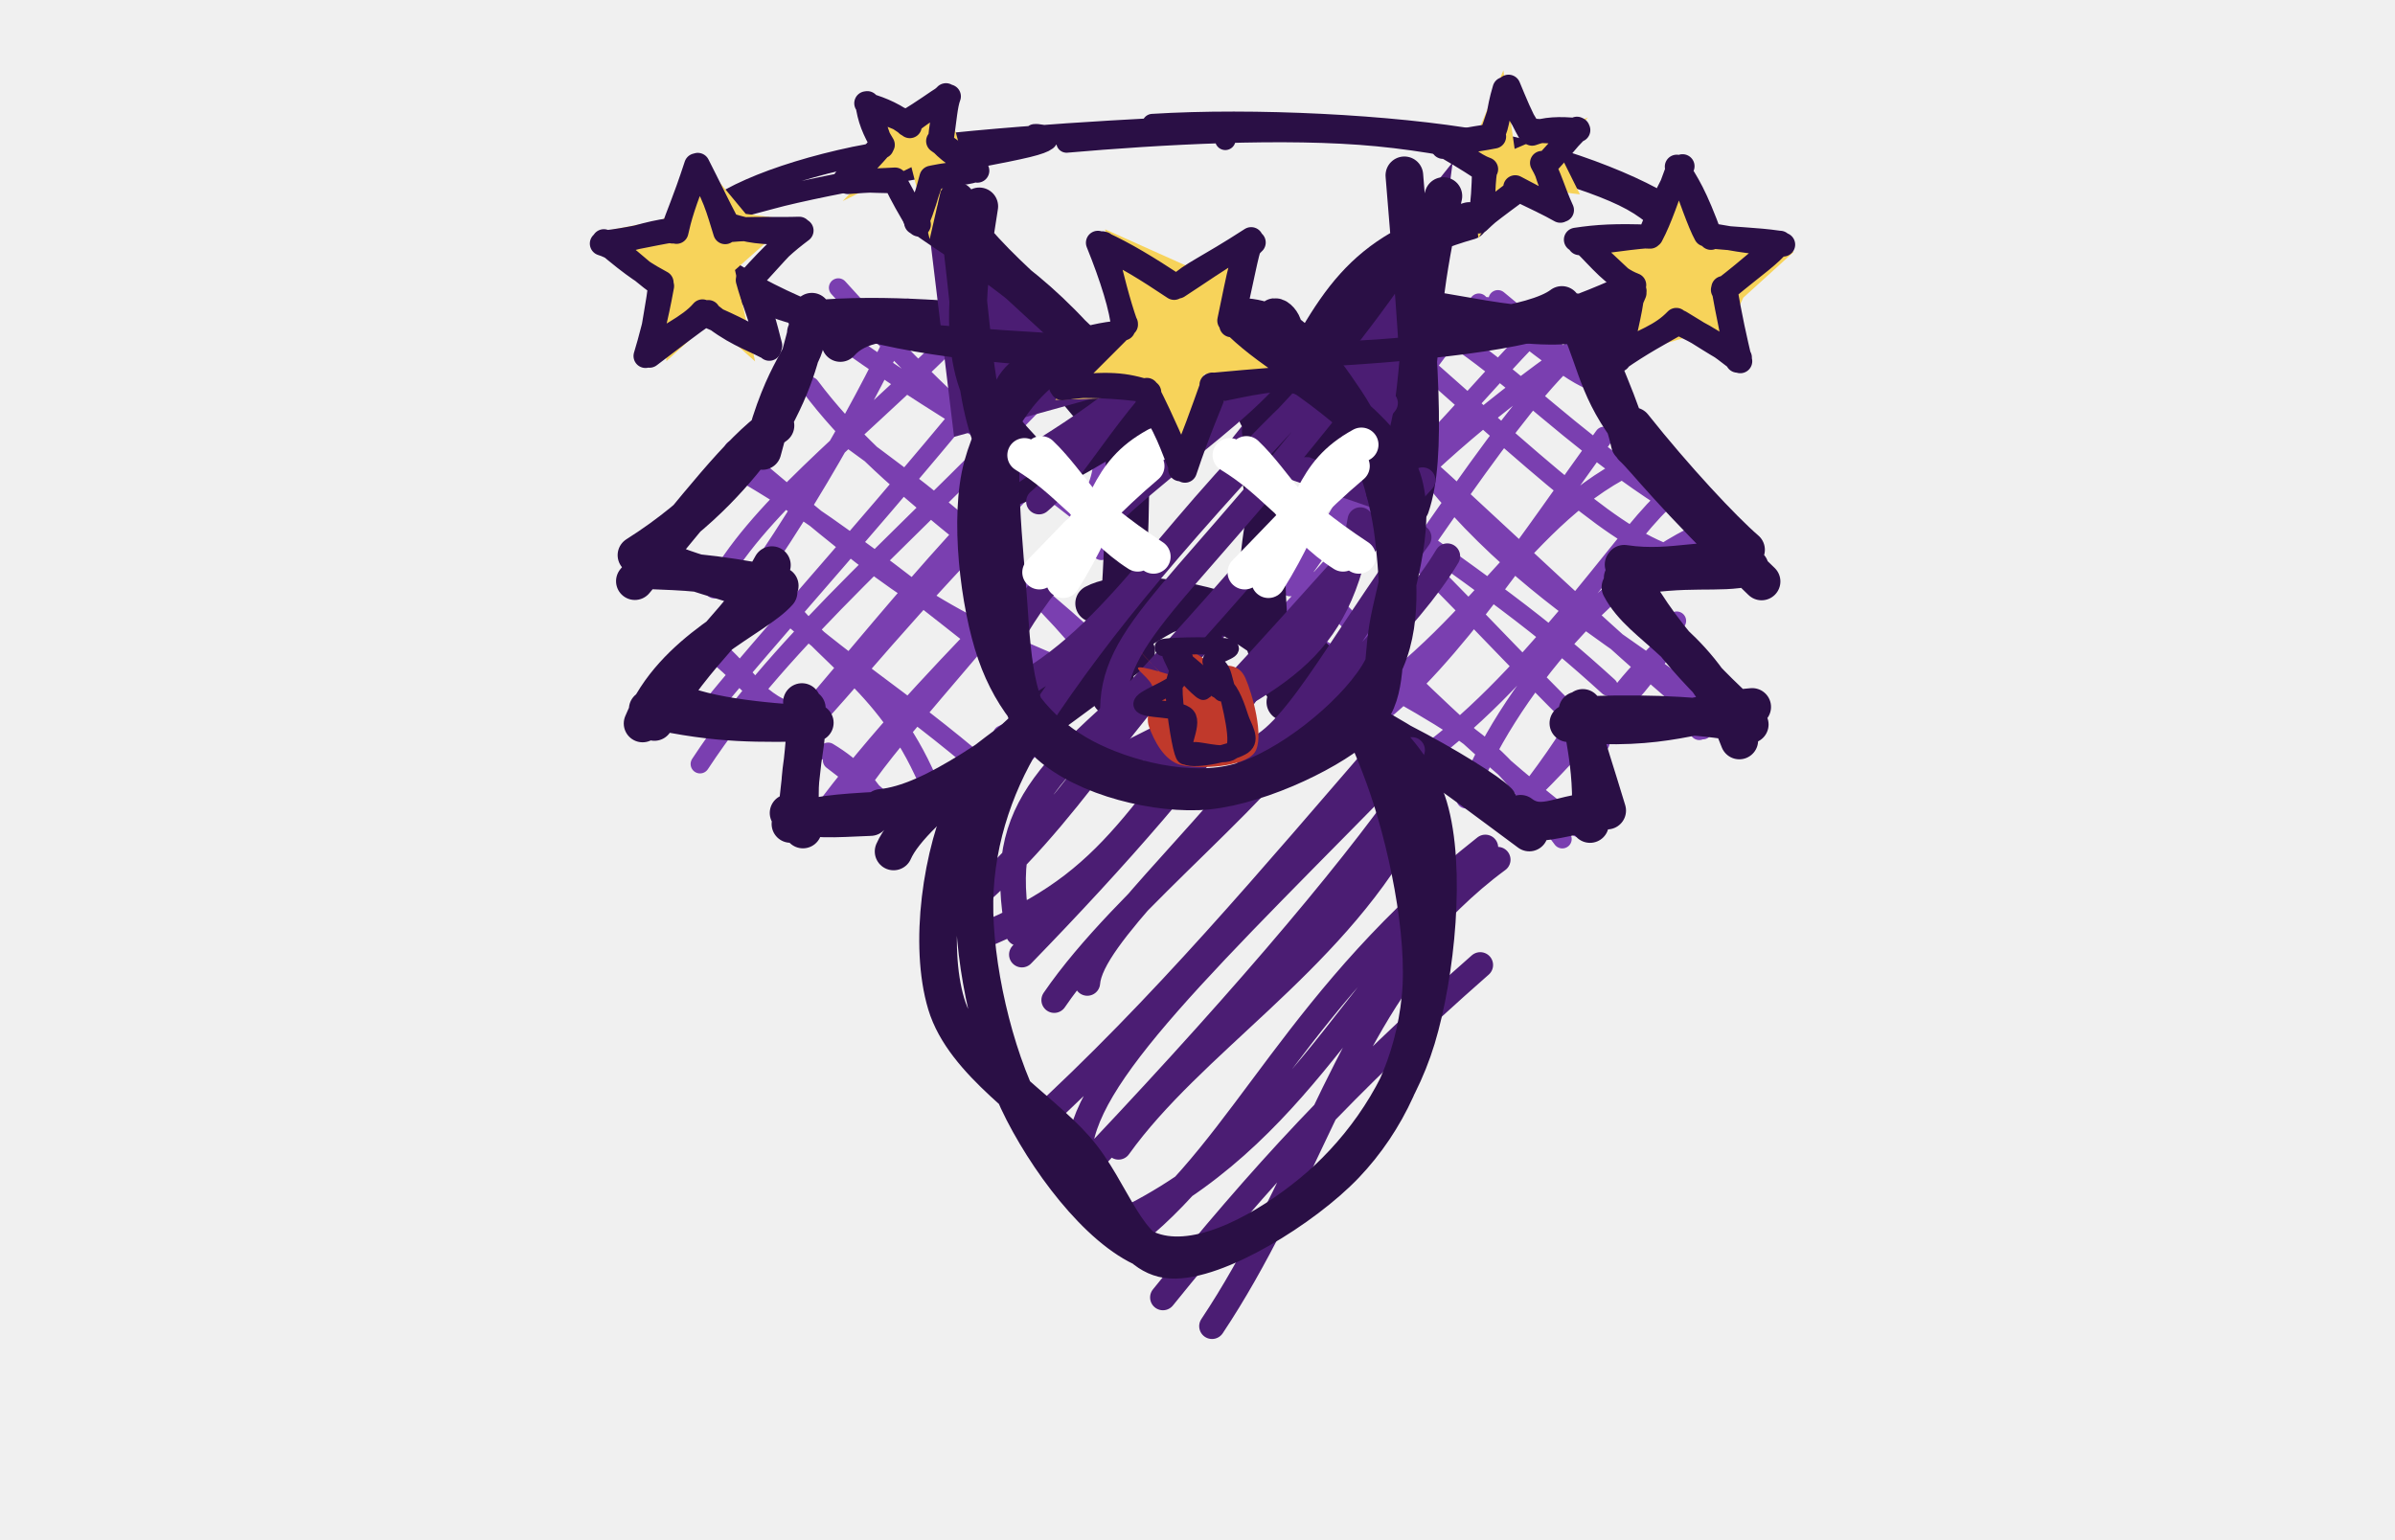
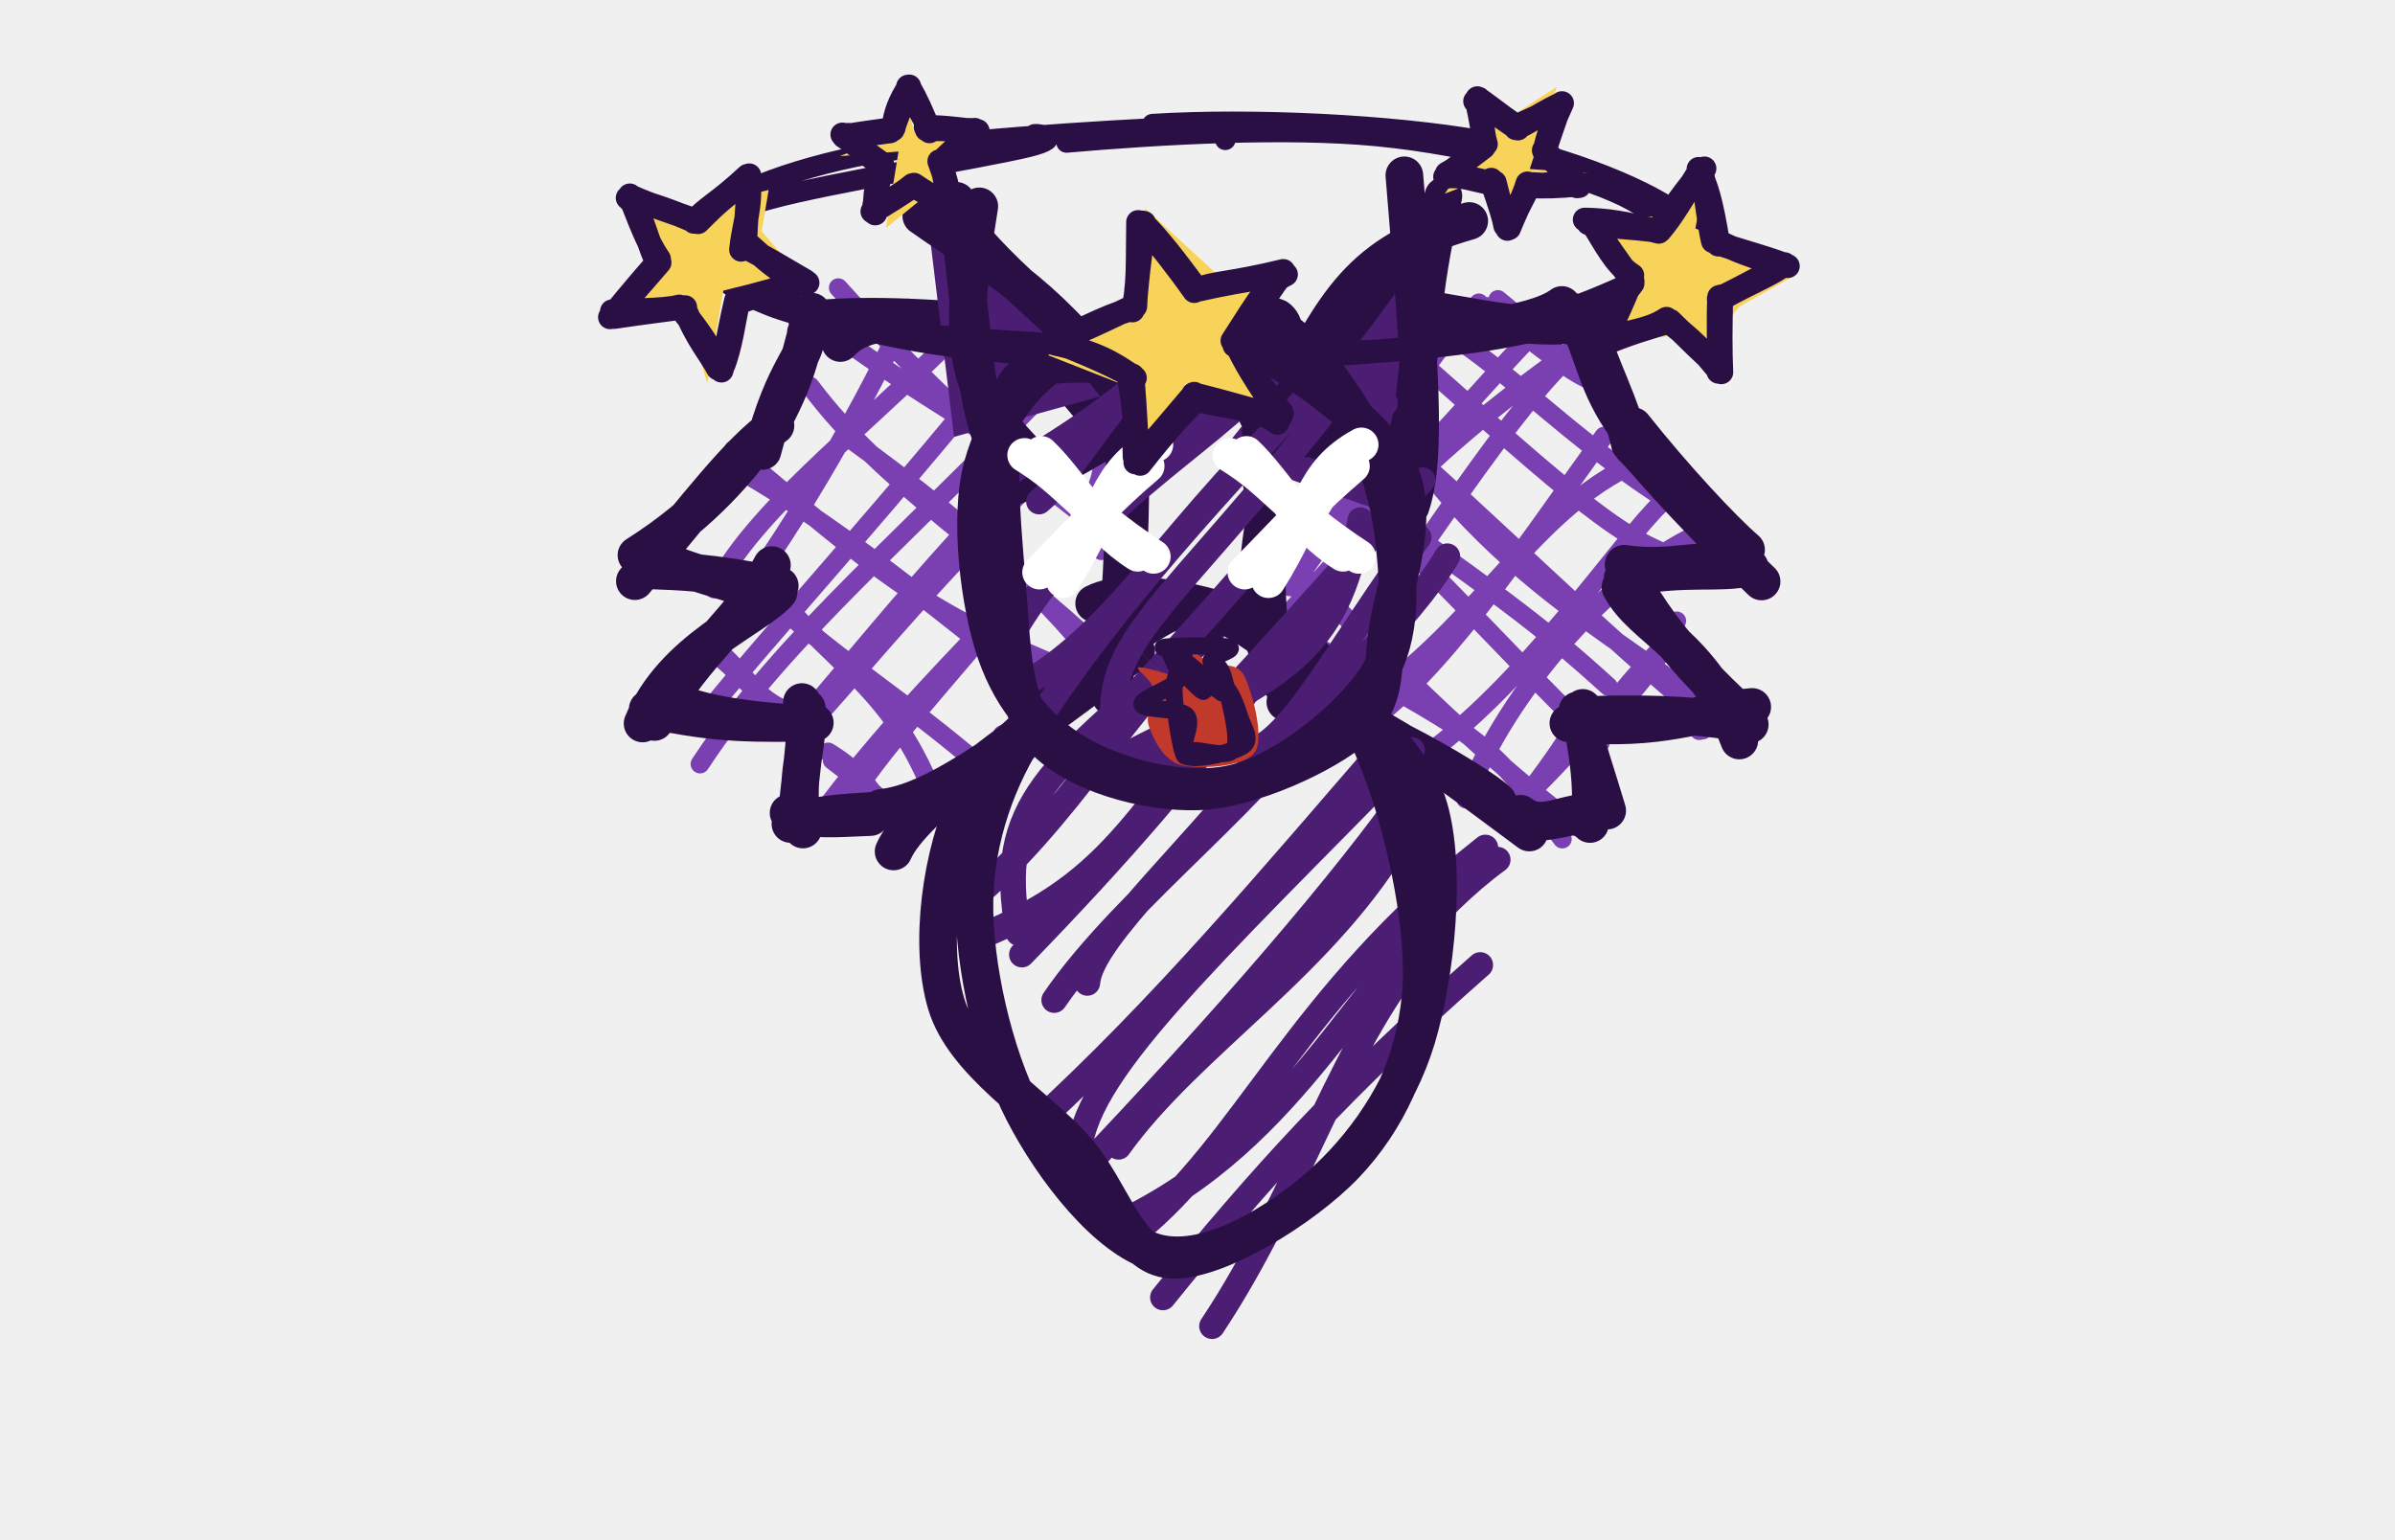
<svg xmlns="http://www.w3.org/2000/svg" width="140" height="90" viewBox="0 0 140 90">
  <g transform="translate(0 0)">
    <path d="M80.07 19.253 C80.07 19.253, 80.07 19.253, 80.07 19.253 M80.07 19.253 C80.07 19.253, 80.07 19.253, 80.07 19.253 M74.45 33.157 C80.647 30.224, 84.464 24.879, 89.492 19.649 M75.407 34.318 C79.294 29.715, 80.632 23.862, 86.446 17.71 M73.604 37.537 C79.24 32.315, 81.141 27.598, 94.628 18.601 M76.507 41.433 C82.929 32.549, 88.586 23.465, 92.158 20.476 M78.892 41.71 C87.234 36.26, 89.65 28.901, 97.287 26.415 M80.344 41.99 C84.738 38.697, 89.778 30.999, 93.761 25.501 M85.686 46.723 C87.912 40.653, 94.555 32.717, 100.551 30.705 M82.738 44.58 C89.136 40.207, 94.936 31.396, 97.118 29.416 M88.5 47.444 C90.196 45.336, 91.847 42.981, 92.369 41.862 M88.364 47.323 C89.926 45.993, 91.989 43.692, 93.313 42.238 M92.8 43.068 C94.523 41.196, 96.233 40.29, 98.013 36.304 M93.408 42.913 C94.21 40.691, 96.112 39.011, 97.691 37.294 M100.778 33.333 C100.961 33.102, 101.341 32.95, 101.485 32.496 M100.963 33.404 C101.055 33.129, 101.294 32.864, 101.527 32.669 M99.542 42.684 C99.947 42.095, 100.184 41.832, 100.719 41.126 M99.329 42.724 C99.849 42.266, 100.012 41.831, 100.777 41.332 M75.147 40.066 C75.147 40.066, 75.147 40.066, 75.147 40.066 M75.147 40.066 C75.147 40.066, 75.147 40.066, 75.147 40.066 M91.324 49.06 C86.048 41.995, 86.507 43.389, 71.748 34.822 M92.245 48.388 C85.483 43.166, 81.307 38.705, 74.194 31.614 M94.022 40.145 C90.203 36.671, 87.559 34.664, 76.67 27.111 M93.535 43.454 C88.785 39.003, 84.782 34.158, 75.329 25.399 M101.278 42.77 C96.651 37.899, 86.498 34.367, 79.677 21.861 M99.445 41.825 C91.791 35.432, 83.895 27.313, 78.552 23.171 M100.715 31.154 C90.92 25.961, 87.103 19.439, 80.283 17.448 M98.009 32.581 C94.406 31.44, 91.039 28.263, 80.04 18.488 M94.637 22.622 C92.642 22.432, 92.103 21.93, 86.904 17.919 M93.962 22.612 C91.889 21.916, 91.069 20.364, 87.56 17.512" stroke="#7a3fb0" stroke-width="1.1" fill="none" stroke-linecap="round" stroke-linejoin="round" />
    <path d="M75.941 41.4 C73.207 38.411, 72.978 33.735, 74.415 28.211 M74.768 39.618 C73.577 35.844, 74.36 30.734, 73.675 27.883 M72.714 27.277 C74.346 23.507, 78.826 20.034, 80.324 18.43 M73.11 27.359 C74.657 25.086, 76.835 23.049, 79.569 18.728 M80.886 17.928 C83.698 17.684, 89.402 19.832, 93.33 18.736 M80.638 19.9 C84.434 19.515, 89.638 19.093, 91.299 17.831 M92.607 18.554 C93.516 21.417, 94.83 23.856, 95.274 25.953 M91.939 18.227 C93.247 20.615, 93.178 22.442, 95.174 25.125 M95.432 26.151 C96.245 26.892, 97.554 28.785, 102.973 34 M95.475 24.919 C97.902 27.974, 100.694 30.965, 102.066 32.146 M101.357 33.23 C100.061 32.327, 97.963 33.423, 94.942 32.964 M102.289 33.171 C100.326 33.608, 98.835 33.075, 94.853 33.792 M94.723 34.335 C96.034 36.838, 99.508 37.611, 101.671 43.299 M94.906 33.012 C96.861 37.116, 100.176 40.214, 102.201 42.101 M102.426 41.336 C99.347 41.562, 97.279 42.823, 91.679 42.289 M102.282 42.363 C99.815 41.865, 96.874 41.673, 92.897 41.803 M92.522 41.392 C92.257 42.349, 93.23 44.52, 92.944 48.183 M92.213 41.54 C92.765 43.724, 93.298 45.215, 93.949 47.397 M93.461 47.472 C91.408 47.388, 90.198 48.588, 88.885 47.583 M93.416 47.373 C91.78 47.783, 90.2 48.162, 88.999 48.105 M87.56 46.859 C86.51 45.765, 77.631 40.608, 75.135 41.05 M89.395 48.68 C84.408 44.996, 82.309 43.215, 75.949 40.254" stroke="#2a0f45" stroke-width="2.2" fill="none" stroke-linecap="round" stroke-linejoin="round" />
    <path d="M47.691 18.932 C47.691 18.932, 47.691 18.932, 47.691 18.932 M47.691 18.932 C47.691 18.932, 47.691 18.932, 47.691 18.932 M43.539 34.619 C47.356 29.394, 51.753 21.339, 53.068 18.01 M41.748 34.44 C44.12 29.915, 49.699 25.66, 55.291 20.172 M40.92 44.674 C45.91 37.084, 53.284 31.222, 62.35 21.581 M40.89 42.203 C44.938 37.112, 51.741 29.871, 60.933 18.393 M47.217 41.733 C52.924 35.026, 58.887 27.556, 63.548 24.679 M47.728 41.92 C51.262 38.045, 53.741 34.654, 63.979 24.457 M48.421 47.045 C55.805 37.328, 64.226 31.336, 64.437 27.168 M49.821 46.591 C52.053 43.072, 55.174 40.145, 65.566 27.364 M60.049 43.943 C61.203 40.388, 61.691 39.759, 67.243 35.008 M58.591 42.96 C61.979 41.448, 63.318 38.672, 66.861 35.557 M38.016 41.626 C38.016 41.626, 38.016 41.626, 38.016 41.626 M38.016 41.626 C38.016 41.626, 38.016 41.626, 38.016 41.626 M51.806 47.493 C50.723 45.831, 49.999 44.93, 48.409 43.97 M51.706 46.983 C51.126 46.359, 50.189 45.63, 48.649 44.454 M46.534 41.613 C44.649 41.538, 43.216 39.019, 41.196 37.808 M45.763 41.549 C44.64 41.333, 44.062 39.867, 41.399 37.485 M54.461 46.213 C51.962 40.003, 48.34 38.678, 44.919 34.115 M57.675 45.08 C52.45 40.6, 49.493 39.038, 44.768 34.765 M40.048 30.143 C40.048 30.143, 40.048 30.143, 40.048 30.143 M40.048 30.143 C40.048 30.143, 40.048 30.143, 40.048 30.143 M61.478 38.782 C53.628 35.469, 51.312 33.4, 42.88 26.293 M61.972 41.189 C56.742 37.322, 50.003 31.371, 43.286 27.535 M65.582 40.686 C62.363 36.03, 57.547 31.318, 49.638 25.625 M64.554 38.247 C58.585 32.549, 51.62 28.309, 47.358 22.582 M64.378 32.199 C64.29 27.818, 57.942 26.541, 46.682 17.93 M67.186 33.302 C62.876 29.391, 58.471 27.297, 49.003 16.823 M68.17 25.295 C63.322 23.569, 61.156 21.478, 55.569 17.375 M67.354 27.221 C63.616 23.636, 59.203 20.302, 56.116 17.732" stroke="#7a3fb0" stroke-width="1.1" fill="none" stroke-linecap="round" stroke-linejoin="round" />
    <path d="M64.779 40.477 C65.333 37.638, 65.699 33.949, 65.739 26.779 M64.937 40.745 C65.965 35.394, 66.063 31.291, 66.08 27.663 M66.171 27.47 C65.067 22.861, 61.604 20.11, 59.404 19.299 M66.383 27.513 C64.807 24.748, 61.521 21.284, 60.2 19.768 M59.651 19.406 C56.724 19.354, 51.146 17.735, 49.123 20.057 M60.234 18.953 C56.271 18.854, 52.09 18.218, 47.177 18.693 M47.107 19.457 C47.237 20.888, 45.854 21.344, 44.571 26.369 M47.457 18.226 C46.804 20.592, 46.657 22.039, 44.917 25.118 M45.331 24.884 C43.152 26.409, 40.812 29.583, 37.111 33.982 M44.465 25.692 C43.203 27.31, 41.216 29.921, 37.204 32.462 M37.967 32.362 C39.852 33.451, 42.984 34.025, 44.305 34.711 M37.906 33.344 C40.019 33.438, 41.222 33.415, 45.58 34.248 M45.511 34.625 C44.152 36.176, 39.345 37.95, 37.562 42.304 M45.122 33.044 C43.358 36.295, 40.85 37.847, 38.253 42.216 M38.727 40.627 C40.579 41.908, 45.005 42.209, 47.191 42.354 M37.863 41.464 C42.157 42.42, 44.362 42.276, 47.629 42.263 M46.877 41.05 C47.678 43.361, 46.287 44.609, 46.936 48.504 M47.164 41.413 C47.021 44.019, 46.796 45.426, 46.564 47.683 M46.205 48.179 C47.465 47.636, 49.038 47.524, 51.316 47.397 M46.096 47.536 C47.585 47.981, 48.634 47.867, 50.884 47.776 M52.235 49.787 C53.37 47.177, 59.817 42.836, 66.414 38.076 M51.501 47.239 C54.542 46.952, 58.58 43.897, 63.878 39.986" stroke="#2a0f45" stroke-width="2.2" fill="none" stroke-linecap="round" stroke-linejoin="round" />
    <path d="M59.962 42.849 C59.962 42.849, 59.962 42.849, 59.962 42.849 M59.962 42.849 C59.962 42.849, 59.962 42.849, 59.962 42.849 M59.542 54.557 C58.072 46.9, 61.587 44.879, 69.886 37.512 M55.978 53.31 C62.899 47.565, 65.702 41.099, 70.89 36.886 M57.946 54.49 C65.663 51.158, 66.818 46.929, 74.795 37.318 M59.735 55.817 C65.344 50.045, 70.12 44.562, 73.126 40.109 M63.559 57.474 C63.773 54.775, 70.047 49.485, 75.322 42.488 M61.625 58.477 C65.814 52.355, 74.534 46.025, 77.512 40.678 M63.083 67.628 C63.071 63.007, 70.477 56.164, 82.543 43.855 M60.421 65.812 C67.946 58.935, 74.238 51.403, 81.332 43.205 M65.384 67.056 C69.683 61.048, 77.661 56.377, 82.05 48.583 M62.56 69.164 C71.715 59.574, 78.715 51.396, 82.536 45.913 M66.357 71.06 C76.692 65.703, 79.753 55.998, 87.548 50.269 M66.31 72.108 C72.785 66.923, 75.862 58.184, 86.826 49.555 M70.849 77.545 C76.088 69.685, 78.477 60.566, 83.631 54.953 M67.979 75.864 C73.645 68.859, 78.616 63.374, 86.528 56.426" stroke="#4b1d73" stroke-width="1.5" fill="none" stroke-linecap="round" stroke-linejoin="round" />
    <path d="M68.699 35.534 C71.079 34.922, 73.979 37.438, 76.449 39.38 C78.918 41.322, 82.456 43.629, 83.516 47.186 C84.576 50.744, 83.946 56.962, 82.807 60.722 C81.668 64.482, 79.224 67.658, 76.683 69.744 C74.141 71.83, 70.365 74.027, 67.557 73.238 C64.748 72.45, 61.596 68.438, 59.83 65.013 C58.065 61.587, 56.906 56.416, 56.962 52.684 C57.017 48.951, 58.331 45.389, 60.164 42.618 C61.996 39.846, 66.261 36.976, 67.958 36.055 C69.655 35.133, 70.162 36.926, 70.346 37.088 M63.958 35.284 C66.33 34.03, 72.53 35.65, 75.357 37.342 C78.184 39.034, 79.639 41.933, 80.919 45.435 C82.199 48.936, 83.416 54.574, 83.036 58.352 C82.656 62.129, 81.068 65.548, 78.638 68.1 C76.209 70.651, 71.087 73.812, 68.458 73.659 C65.829 73.506, 65.056 69.676, 62.865 67.184 C60.675 64.693, 56.352 62.158, 55.315 58.71 C54.278 55.262, 55.013 49.881, 56.643 46.495 C58.273 43.109, 63.782 39.826, 65.096 38.393 C66.411 36.96, 64.11 37.651, 64.53 37.896" stroke="#2a0f45" stroke-width="2.2" fill="none" stroke-linecap="round" stroke-linejoin="round" />
    <path d="M55.77 25.544 L54.29 13.296 L68.45 22.032" stroke="none" stroke-width="0" fill="#4b1d73" stroke-linecap="round" stroke-linejoin="round" />
    <path d="M59.746 26.265 C56.779 23.118, 55.779 20.928, 57.245 12.066 M58.805 27.283 C56.828 24.268, 57.072 20.275, 55.9 11.741 M53.854 12.635 C57.807 15.422, 60.789 16.822, 65.062 22.353 M55.903 12.586 C58.511 16.435, 63.143 19.176, 66.278 23.553 M68.349 23.983 C64.961 24.993, 63.932 26.688, 58.74 28.643 M67.461 23.702 C64.666 25.548, 61.747 25.967, 58.639 28.121" stroke="#2a0f45" stroke-width="2.2" fill="none" stroke-linecap="round" stroke-linejoin="round" />
    <path d="M82.201 30.376 L84.915 9.487 L71.256 26.597" stroke="none" stroke-width="0" fill="#4b1d73" stroke-linecap="round" stroke-linejoin="round" />
    <path d="M82.457 29.61 C83.447 26.688, 82.994 21.231, 82.092 10.251 M80.944 28.711 C83.666 23.749, 82.138 21.028, 84.374 11.462 M85.884 12.921 C79.403 14.78, 78.091 17.677, 74.925 23.641 M83.103 12.815 C80.404 17.323, 76.54 21.896, 73.882 25.094 M73.696 25.214 C74.375 26.173, 78.365 24.798, 82.627 26.986 M73.5 24.292 C75.115 24.888, 77.951 26.402, 82.597 27.46" stroke="#2a0f45" stroke-width="2.2" fill="none" stroke-linecap="round" stroke-linejoin="round" />
    <path d="M63.117 20.416 C63.117 20.416, 63.117 20.416, 63.117 20.416 M63.117 20.416 C63.117 20.416, 63.117 20.416, 63.117 20.416 M58.411 28.102 C61.435 25.852, 64.434 24.773, 70.311 18.949 M60.735 29.327 C63.045 27.408, 64.834 23.16, 69.994 18.748 M58.964 37.418 C63.363 29.615, 70.48 26.121, 74.248 21.861 M58.362 37.577 C62.708 31.921, 67.667 27.56, 73.26 19.508 M60.167 39.848 C66.402 36.025, 69.179 29.303, 79.095 20.942 M60.51 42.378 C64.51 36.322, 68.876 31.186, 77.983 21.501 M65.164 42.897 C64.344 37.419, 68.171 35.803, 78.017 23.325 M62.623 44.518 C69.28 37.715, 75.528 30.495, 80.962 23.569 M65.642 44.233 C74.88 39.556, 78.191 38.416, 79.52 30.413 M67.613 44.549 C71.398 41.417, 74.084 38.043, 83.158 28.078 M72.728 43.98 C75.278 43.899, 78.24 37.755, 82.926 31.424 M73.149 45.315 C77.145 41.025, 82.392 36.266, 84.603 32.524" stroke="#4b1d73" stroke-width="1.5" fill="none" stroke-linecap="round" stroke-linejoin="round" />
    <path d="M72.855 18.545 C75.414 18.745, 77.216 21.309, 78.651 23.444 C80.086 25.58, 81.151 28.676, 81.463 31.358 C81.775 34.04, 82.031 37.14, 80.522 39.537 C79.013 41.933, 75.269 44.942, 72.41 45.736 C69.551 46.531, 65.733 45.56, 63.368 44.303 C61.003 43.046, 59.209 41.038, 58.221 38.192 C57.233 35.347, 56.613 30.206, 57.439 27.231 C58.266 24.256, 60.209 21.538, 63.18 20.343 C66.152 19.148, 72.815 20.052, 75.267 20.061 C77.719 20.07, 78.177 20.286, 77.891 20.395 M73.189 20.106 C75.577 21.505, 80.424 24.692, 81.748 27.456 C83.072 30.221, 81.54 34.18, 81.132 36.694 C80.724 39.207, 81.152 40.942, 79.301 42.538 C77.45 44.135, 73.086 46.167, 70.028 46.273 C66.97 46.378, 62.813 45.211, 60.951 43.172 C59.09 41.134, 59.15 37.445, 58.858 34.042 C58.566 30.638, 58.037 24.902, 59.2 22.752 C60.364 20.603, 63.337 21.584, 65.841 21.145 C68.344 20.707, 72.777 20.557, 74.224 20.123 C75.67 19.688, 74.817 18.508, 74.52 18.539" stroke="#2a0f45" stroke-width="2.2" fill="none" stroke-linecap="round" stroke-linejoin="round" />
    <path d="M59.883 26.616 C62.552 28.254, 63.039 29.645, 67.429 32.546 M60.862 26.5 C62.56 28.114, 63.927 30.789, 66.507 32.423" stroke="#fff" stroke-width="2" fill="none" stroke-linecap="round" stroke-linejoin="round" />
    <path d="M67.58 26.001 C64.536 27.681, 64.803 29.73, 62.145 33.967 M67.07 27.252 C64.683 29.283, 63.608 30.56, 60.757 33.465" stroke="#fff" stroke-width="2" fill="none" stroke-linecap="round" stroke-linejoin="round" />
    <path d="M71.883 26.616 C74.552 28.254, 75.039 29.645, 79.429 32.546 M72.862 26.5 C74.56 28.114, 75.927 30.789, 78.507 32.423" stroke="#fff" stroke-width="2" fill="none" stroke-linecap="round" stroke-linejoin="round" />
    <path d="M79.58 26.001 C76.536 27.681, 76.803 29.73, 74.145 33.967 M79.07 27.252 C76.683 29.283, 75.608 30.56, 72.757 33.465" stroke="#fff" stroke-width="2" fill="none" stroke-linecap="round" stroke-linejoin="round" />
    <path d="M69.231 39.97 C69.238 39.749, 68.947 38.103, 69.285 38.008 C69.624 37.912, 70.835 38.754, 71.262 39.4 C71.688 40.045, 71.859 41.343, 71.844 41.878 C71.829 42.413, 71.191 42.609, 71.171 42.608 C71.151 42.608, 71.923 41.878, 71.723 41.875 C71.522 41.872, 70.452 42.457, 69.968 42.591 C69.484 42.726, 68.979 43.143, 68.818 42.683 C68.657 42.222, 69.105 40.3, 69.003 39.827 C68.901 39.354, 68.215 40.207, 68.205 39.845 C68.195 39.483, 68.89 37.824, 68.943 37.656 M66.661 38.1 C66.623 38.074, 68.383 40.082, 69.111 40.228 C69.84 40.375, 70.419 39.079, 71.033 38.98 C71.646 38.88, 72.41 38.792, 72.793 39.632 C73.176 40.471, 73.955 43.165, 73.331 44.015 C72.706 44.866, 70.076 44.986, 69.049 44.735 C68.022 44.483, 67.445 43.253, 67.17 42.505 C66.894 41.756, 67.488 40.822, 67.396 40.241 C67.304 39.66, 66.18 39.04, 66.618 39.02 C67.057 38.999, 69.56 39.775, 70.026 40.118 C70.492 40.461, 69.765 41.15, 69.413 41.076" stroke="none" stroke-width="0" fill="#c0392b" stroke-linecap="round" stroke-linejoin="round" />
    <path d="M69.638 39.481 C70.006 39.854, 71.046 39.631, 71.521 40.043 C71.995 40.456, 72.293 41.361, 72.484 41.955 C72.675 42.548, 73.193 43.23, 72.668 43.607 C72.142 43.983, 69.879 44.503, 69.331 44.213 C68.783 43.923, 69.808 42.37, 69.378 41.866 C68.949 41.362, 66.841 41.541, 66.753 41.19 C66.666 40.839, 68.56 40.268, 68.855 39.76 C69.15 39.253, 68.096 38.02, 68.524 38.146 C68.952 38.272, 70.992 40.158, 71.424 40.517 C71.857 40.876, 71.27 40.335, 71.121 40.3 M67.991 37.865 C68.547 37.741, 71.366 37.723, 71.833 37.85 C72.299 37.976, 70.846 38.344, 70.791 38.625 C70.736 38.906, 71.271 38.689, 71.503 39.536 C71.734 40.383, 72.465 42.982, 72.181 43.707 C71.897 44.433, 70.305 43.85, 69.799 43.89 C69.292 43.931, 69.338 44.556, 69.143 43.95 C68.948 43.344, 68.613 41.159, 68.629 40.254 C68.645 39.349, 69.19 38.73, 69.238 38.52 C69.287 38.309, 68.734 38.677, 68.922 38.99 C69.111 39.302, 70.444 40.682, 70.369 40.395" stroke="#2a0f45" stroke-width="1" fill="none" stroke-linecap="round" stroke-linejoin="round" />
    <path d="M67.365 7.258 C73.271 6.89, 81.387 7.303, 86.548 8.21 C91.71 9.116, 96.846 11.324, 98.334 12.697 C99.822 14.07, 98.097 15.186, 95.474 16.447 C92.852 17.707, 87.941 19.637, 82.599 20.261 C77.258 20.885, 69.513 20.527, 63.425 20.191 C57.337 19.855, 49.856 19.389, 46.071 18.245 C42.285 17.101, 40.063 14.842, 40.711 13.329 C41.36 11.817, 45.297 10.15, 49.963 9.17 C54.628 8.19, 65.095 7.612, 68.705 7.446 C72.315 7.28, 71.598 7.956, 71.625 8.175 M62.345 8.33 C67.764 7.859, 75.1 7.436, 80.523 7.958 C85.946 8.479, 92.096 10.117, 94.885 11.461 C97.674 12.804, 98.474 14.626, 97.258 16.018 C96.042 17.409, 92.465 18.969, 87.59 19.81 C82.714 20.652, 74.141 21.141, 68.005 21.068 C61.868 20.995, 55.362 20.539, 50.772 19.373 C46.181 18.207, 41.42 15.36, 40.463 14.071 C39.505 12.782, 41.762 12.552, 45.028 11.64 C48.295 10.729, 57.493 9.228, 60.064 8.603 C62.635 7.977, 60.207 7.751, 60.456 7.888" stroke="#2a0f45" stroke-width="1.2" fill="none" stroke-linecap="round" stroke-linejoin="round" />
-     <path d="M98.513 9.617 L98.675 12.971 L104.856 14.728 L101.904 17.406 L100.739 19.908 L98.944 19.612 L94.162 21.022 L94.865 16.911 L91.542 14.151 L97.681 12.842" stroke="none" stroke-width="0" fill="#f7d35a" stroke-linecap="round" stroke-linejoin="round" />
-     <path d="M98.016 9.744 C98.631 10.717, 99.087 11.366, 100.013 13.911 M98.206 9.873 C98.821 11.518, 99.328 13.031, 99.705 13.714 M100.004 13.743 C100.91 13.883, 102.041 14.155, 104.237 14.302 M99.921 13.82 C101.352 13.981, 102.662 13.996, 103.922 14.18 M104.052 14.192 C103.443 14.948, 102.674 15.429, 100.885 16.914 M104.029 14.252 C103.111 14.929, 102.51 15.552, 100.71 16.947 M100.734 16.837 C100.977 18.247, 101.398 20.142, 101.566 21.093 M100.846 16.808 C101.124 18.526, 101.436 19.874, 101.728 21.124 M101.647 21.072 C100.879 20.542, 100.485 20.033, 98.189 18.918 M101.707 20.906 C100.502 20.302, 99.307 19.473, 98.208 18.827 M97.989 18.703 C97.102 19.63, 96.091 19.922, 94.353 20.8 M98.121 18.876 C97.095 19.462, 95.887 20.099, 94.577 21.024 M94.484 21.073 C94.726 19.753, 94.885 18.574, 95.546 17.136 M94.631 21.048 C94.881 19.805, 95.306 18.364, 95.443 17.028 M95.531 16.663 C94.348 16.225, 93.507 15.115, 92.516 14.145 M95.551 17.011 C94.255 15.782, 93.199 14.816, 92.449 14.11 M92.117 14.015 C93.361 13.826, 94.466 13.761, 96.459 13.84 M92.327 14.22 C93.504 14.214, 94.593 13.951, 96.507 13.797 M96.499 13.605 C97.011 12.396, 97.462 11.131, 98.355 9.717 M96.526 13.783 C97.066 12.769, 97.449 11.54, 98.094 9.823" stroke="#2a0f45" stroke-width="1.4" fill="none" stroke-linecap="round" stroke-linejoin="round" />
-     <path d="M72.982 13.493 L72.262 19.389 L75.963 22.76 L70.39 21.872 L69.136 26.966 L66.237 23.231 L61.682 23.382 L65.032 19.926 L64.605 13.412 L69.88 15.777" stroke="none" stroke-width="0" fill="#f7d35a" stroke-linecap="round" stroke-linejoin="round" />
-     <path d="M73.289 14.179 C72.572 14.838, 72.474 15.838, 71.856 18.746 M73.138 14.077 C72.798 15.055, 72.69 16.005, 71.974 19.019 M72.198 18.826 C72.954 19.737, 74.757 21.104, 76.129 21.788 M72.063 18.911 C72.854 19.69, 73.674 20.387, 76.057 21.978 M75.857 22.36 C74.754 22.002, 73.058 22.439, 71.009 22.85 M75.98 21.989 C74.83 22.208, 73.771 22.22, 70.816 22.504 M71.047 22.777 C70.749 23.67, 70.112 24.984, 69.268 27.526 M70.87 22.482 C70.313 24.049, 69.735 25.682, 68.985 27.441 M68.945 27.117 C68.489 26.075, 68.326 25.21, 66.81 22.835 M69.13 27.343 C68.57 26.108, 68.075 24.836, 67.041 22.796 M67.181 22.937 C65.76 22.473, 64.798 22.358, 62.094 22.704 M67.053 22.838 C65.234 22.567, 63.388 22.539, 62.15 22.6 M62.015 22.586 C62.899 21.71, 64.308 20.231, 65.607 19.138 M62.075 22.503 C62.986 21.837, 63.678 21.064, 65.819 18.932 M65.664 19.212 C65.567 18.044, 64.997 16.223, 64.177 14.194 M65.821 18.979 C65.34 17.619, 65.027 16.28, 64.518 14.245 M64.565 14.505 C65.637 14.879, 67.087 15.805, 68.634 16.835 M64.425 14.223 C65.782 14.851, 67.018 15.599, 68.802 16.771 M68.86 16.756 C70.099 15.952, 71.016 15.287, 72.786 14.221 M68.862 16.726 C69.607 15.991, 70.524 15.677, 73.137 13.981" stroke="#2a0f45" stroke-width="1.4" fill="none" stroke-linecap="round" stroke-linejoin="round" />
-     <path d="M46.268 12.86 L42.964 15.79 L44.14 21.135 L41.515 18.784 L38.957 21.115 L38.615 16.865 L35.067 13.567 L38.671 12.872 L41.922 10.49 L43.592 12.506" stroke="none" stroke-width="0" fill="#f7d35a" stroke-linecap="round" stroke-linejoin="round" />
-     <path d="M46.796 13.526 C46.132 13.833, 45.585 14.549, 43.776 16.514 M46.857 13.48 C45.973 14.151, 45.333 14.674, 43.775 16.411 M43.849 16.314 C44.311 17.433, 44.767 19.188, 45.027 20.213 M43.709 16.378 C44.026 17.556, 44.467 18.555, 44.97 20.396 M44.762 20.267 C43.914 19.816, 42.747 19.452, 41.348 18.248 M44.988 20.344 C43.619 19.42, 42.075 18.766, 41.203 18.392 M41.063 18.204 C40.288 19.12, 38.774 19.739, 37.846 20.475 M41.405 18.244 C40.31 19.001, 39.385 19.725, 37.967 20.802 M37.732 20.817 C38.005 19.899, 38.343 18.739, 38.705 16.724 M37.976 20.607 C38.177 19.094, 38.517 17.492, 38.57 16.749 M38.519 16.606 C37.252 15.746, 36.347 14.594, 35.178 14.243 M38.675 16.523 C37.86 16.075, 37.202 15.733, 35.298 14.101 M35.417 14.278 C36.883 14.049, 37.787 13.63, 39.2 13.449 M35.37 14.168 C36.691 14.03, 37.942 13.699, 39.4 13.465 M39.306 13.539 C39.657 12.446, 39.942 11.957, 40.693 9.664 M39.544 13.559 C39.711 12.8, 39.972 11.814, 40.822 9.782 M40.728 9.806 C41.739 11.191, 41.997 12.327, 42.391 13.578 M40.788 9.638 C41.391 10.816, 41.923 11.946, 42.62 13.268 M42.722 13.182 C43.756 13.49, 44.321 13.624, 46.631 13.621 M42.701 13.454 C43.986 13.33, 45.49 13.417, 46.719 13.372" stroke="#2a0f45" stroke-width="1.4" fill="none" stroke-linecap="round" stroke-linejoin="round" />
-     <path d="M56.256 9.166 L54.986 11.191 L54.345 13.983 L53.278 9.774 L49.26 11.758 L52.28 8.572 L50.415 6.366 L52.28 7.401 L54.981 5.657 L55.809 7.509" stroke="none" stroke-width="0" fill="#f7d35a" stroke-linecap="round" stroke-linejoin="round" />
-     <path d="M57.077 9.879 C56.726 10.152, 55.863 10.093, 54.53 10.368 M57.076 9.873 C56.505 10.066, 55.824 10.208, 54.465 10.411 M54.442 10.388 C54.172 11.416, 53.982 12.059, 53.588 13.042 M54.493 10.426 C54.166 11.376, 53.859 12.29, 53.551 13.017 M53.714 13.132 C53.125 12.148, 52.754 11.507, 52.332 10.629 M53.617 12.941 C53.091 12.12, 52.629 11.099, 52.243 10.514 M52.261 10.61 C51.735 10.573, 51.06 10.6, 49.409 10.495 M52.319 10.495 C51.637 10.539, 50.854 10.542, 49.56 10.646 M49.434 10.513 C50.027 10.112, 50.585 9.612, 51.396 8.677 M49.493 10.605 C50.164 9.924, 50.82 9.31, 51.42 8.567 M51.605 8.464 C51.092 7.63, 50.803 6.9, 50.698 6.028 M51.553 8.572 C51.303 7.919, 51.121 7.296, 50.663 6.061 M50.729 6.139 C51.552 6.375, 52.351 6.724, 53.183 7.379 M50.635 6.037 C51.133 6.371, 51.826 6.637, 53.17 7.183 M52.965 7.128 C54.063 6.486, 54.669 5.998, 55.304 5.615 M53.031 7.282 C53.819 6.639, 54.637 6.169, 55.29 5.58 M55.469 5.635 C55.274 6.138, 55.223 7.026, 55.043 8.19 M55.296 5.564 C55.182 6.554, 55.009 7.409, 54.927 8.307 M55.031 8.366 C55.634 9.052, 56.454 9.393, 57.131 9.982 M54.836 8.249 C55.525 8.746, 56.081 9.09, 57.056 9.946" stroke="#2a0f45" stroke-width="1.4" fill="none" stroke-linecap="round" stroke-linejoin="round" />
-     <path d="M92.355 11.365 L88.224 10.861 L86.414 13.938 L86.138 10.42 L85.241 8.009 L86.445 7.602 L87.88 4.112 L88.539 8.706 L92.827 6.864 L91.121 8.883" stroke="none" stroke-width="0" fill="#f7d35a" stroke-linecap="round" stroke-linejoin="round" />
-     <path d="M91.084 12.138 C90.678 12.082, 90.16 11.778, 88.573 10.946 M91.208 12.325 C90.551 11.951, 89.829 11.611, 88.776 11.105 M88.678 11.123 C87.832 11.776, 87.186 12.227, 86.437 12.953 M88.711 11.157 C88.174 11.564, 87.758 11.84, 86.569 12.778 M86.537 12.764 C86.768 11.968, 86.643 11.139, 86.825 9.902 M86.522 12.828 C86.686 11.821, 86.725 10.882, 86.744 10.074 M86.874 9.893 C86.068 9.611, 85.477 8.954, 84.56 8.449 M86.76 9.967 C86.353 9.696, 85.806 9.325, 84.448 8.535 M84.351 8.59 C85.248 8.251, 86.021 8.248, 87.34 7.986 M84.474 8.416 C85.167 8.269, 85.722 8.158, 87.312 7.913 M87.22 7.969 C87.611 7.236, 87.538 6.553, 87.946 5.201 M87.175 7.91 C87.465 7.089, 87.747 6.405, 87.96 5.195 M88.183 5.067 C88.551 5.948, 88.907 6.85, 89.406 7.719 M88.022 5.27 C88.496 6.125, 88.928 6.843, 89.41 7.644 M89.561 7.819 C90.341 7.525, 91.154 7.496, 92.263 7.608 M89.365 7.615 C90.106 7.676, 90.827 7.73, 92.146 7.624 M92.239 7.551 C91.596 8.224, 91.053 8.829, 90.388 9.568 M92.181 7.523 C91.509 8.401, 90.766 9.197, 90.33 9.68 M90.137 9.524 C90.597 10.31, 90.812 11.211, 91.307 12.284 M90.259 9.605 C90.598 10.708, 91 11.702, 91.263 12.212" stroke="#2a0f45" stroke-width="1.4" fill="none" stroke-linecap="round" stroke-linejoin="round" />
+     <path d="M99.789 9.752 L99.104 13.357 L105.123 15.983 L101.669 17.933 L99.627 20.549 L98.37 19.551 L93.208 20.163 L94.745 16.346 L92.064 12.979 L98.181 12.553" stroke="none" stroke-width="0" fill="#f7d35a" stroke-linecap="round" stroke-linejoin="round" />
+     <path d="M99.292 9.878 C99.736 10.908, 100.018 11.609, 100.442 14.297 M99.483 10.007 C99.769 11.753, 99.948 13.364, 100.134 14.101 M100.433 14.129 C101.287 14.526, 102.369 15.055, 104.504 15.558 M100.35 14.207 C101.726 14.671, 102.98 14.988, 104.188 15.436 M104.319 15.448 C103.586 16.025, 102.695 16.329, 100.65 17.441 M104.295 15.508 C103.251 16.004, 102.526 16.446, 100.475 17.475 M100.499 17.365 C100.422 18.82, 100.524 20.757, 100.454 21.734 M100.611 17.335 C100.567 19.096, 100.556 20.486, 100.616 21.765 M100.536 21.714 C99.879 21.038, 99.595 20.385, 97.615 18.858 M100.596 21.547 C99.566 20.711, 98.551 19.647, 97.634 18.766 M97.415 18.643 C96.404 19.319, 95.276 19.362, 93.399 19.941 M97.546 18.815 C96.406 19.148, 95.079 19.532, 93.624 20.165 M93.53 20.214 C94.008 18.975, 94.401 17.879, 95.426 16.571 M93.677 20.189 C94.191 19.035, 94.88 17.688, 95.323 16.463 M95.411 16.098 C94.424 15.476, 93.78 14.18, 93.038 12.973 M95.431 16.446 C94.376 14.987, 93.562 13.791, 92.971 12.938 M92.639 12.842 C93.884 12.868, 94.984 13.017, 96.959 13.551 M92.849 13.048 C94.021 13.279, 95.104 13.253, 97.008 13.508 M97 13.316 C97.779 12.247, 98.497 11.127, 99.631 9.851 M97.026 13.495 C97.792 12.603, 98.4 11.497, 99.37 9.958" stroke="#2a0f45" stroke-width="1.4" fill="none" stroke-linecap="round" stroke-linejoin="round" />
+     <path d="M74.86 15.359 L72.452 20.565 L74.77 25.123 L69.33 22.416 L66.52 26.561 L65.391 22.392 L61.259 20.768 L65.569 18.863 L66.96 12.202 L71.057 15.959" stroke="none" stroke-width="0" fill="#f7d35a" stroke-linecap="round" stroke-linejoin="round" />
+     <path d="M75.167 16.045 C74.109 16.563, 73.666 17.422, 72.047 19.922 M75.016 15.942 C74.325 16.776, 73.866 17.582, 72.164 20.195 M72.388 20.002 C72.71 21.282, 74.08 23.02, 74.935 24.151 M72.253 20.087 C72.741 21.113, 73.261 22.067, 74.863 24.341 M74.663 24.723 C73.605 23.891, 71.944 23.854, 69.949 23.394 M74.786 24.352 C73.678 24.163, 72.649 23.77, 69.756 23.049 M69.988 23.322 C69.303 23.972, 68.275 25.047, 66.652 27.12 M69.81 23.027 C68.74 24.284, 67.646 25.602, 66.369 27.036 M66.329 26.712 C66.268 25.572, 66.503 24.609, 65.964 21.996 M66.514 26.938 C66.417 25.597, 66.382 24.212, 66.195 21.956 M66.336 22.097 C65.014 21.195, 64.156 20.643, 61.671 20.09 M66.207 21.999 C64.544 21.089, 62.851 20.424, 61.727 19.986 M61.592 19.972 C62.773 19.557, 64.47 18.542, 66.145 18.075 M61.652 19.89 C62.783 19.572, 63.688 19.142, 66.357 17.868 M66.201 18.149 C66.584 16.94, 66.493 15.08, 66.532 12.984 M66.358 17.915 C66.415 16.518, 66.638 15.136, 66.873 13.035 M66.92 13.295 C67.626 14.107, 68.712 15.464, 69.811 17.017 M66.78 13.013 C67.798 14.045, 68.687 15.203, 69.98 16.953 M70.037 16.938 C71.481 16.61, 72.596 16.421, 74.665 16.086 M70.04 16.908 C70.927 16.537, 71.994 16.584, 75.016 15.847" stroke="#2a0f45" stroke-width="1.4" fill="none" stroke-linecap="round" stroke-linejoin="round" />
+     <path d="M46.611 15.913 L42.282 16.992 L41.342 22.405 L40.161 18.507 L36.885 18.846 L38.461 15.491 L36.585 10.896 L39.93 12.3 L44.932 11.108 L44.524 13.527" stroke="none" stroke-width="0" fill="#f7d35a" stroke-linecap="round" stroke-linejoin="round" />
+     <path d="M47.139 16.58 C46.275 16.503, 45.518 16.839, 43.093 17.716 M47.2 16.533 C46.071 16.775, 45.195 16.873, 43.092 17.613 M43.166 17.516 C42.931 18.643, 42.689 20.42, 42.229 21.482 M43.026 17.58 C42.741 18.768, 42.579 19.787, 42.172 21.666 M41.964 21.537 C41.509 20.657, 40.74 19.865, 39.994 17.97 M42.19 21.613 C41.399 20.072, 40.432 18.8, 39.848 18.114 M39.708 17.926 C38.704 18.173, 36.947 18.119, 35.774 18.206 M40.051 17.966 C38.755 18.14, 37.618 18.276, 35.895 18.533 M35.66 18.548 C36.396 17.855, 37.202 16.914, 38.551 15.35 M35.904 18.338 C36.844 17.177, 37.923 15.92, 38.415 15.375 M38.364 15.232 C37.738 13.87, 37.472 12.222, 36.695 11.572 M38.52 15.149 C38.041 14.431, 37.722 13.825, 36.816 11.429 M36.934 11.607 C38.304 12.045, 39.125 12.295, 40.459 12.878 M36.888 11.496 C38.118 12.045, 39.284 12.4, 40.659 12.894 M40.566 12.968 C41.298 12.124, 41.968 11.896, 43.702 10.282 M40.804 12.988 C41.341 12.472, 41.974 11.738, 43.832 10.4 M43.737 10.424 C43.971 11.952, 43.448 13.239, 43.323 14.599 M43.798 10.255 C43.734 11.559, 43.602 12.818, 43.552 14.289 M43.654 14.203 C44.562 14.966, 44.997 15.551, 46.973 16.674 M43.633 14.475 C44.725 15.043, 46.029 15.817, 47.061 16.425" stroke="#2a0f45" stroke-width="1.4" fill="none" stroke-linecap="round" stroke-linejoin="round" />
+     <path d="M54.845 11.391 L53.884 11.628 L51.794 13.329 L52.523 8.861 L49.094 9.13 L52.915 7.571 L52.863 5.396 L53.428 7.695 L56.661 7.686 L55.884 8.692" stroke="none" stroke-width="0" fill="#f7d35a" stroke-linecap="round" stroke-linejoin="round" />
+     <path d="M55.666 12.103 C55.386 12.01, 54.586 11.584, 53.429 10.804 M55.665 12.097 C55.178 11.84, 54.575 11.534, 53.363 10.848 M53.34 10.825 C52.56 11.477, 51.867 11.741, 51.036 12.388 M53.391 10.863 C52.551 11.425, 51.732 11.954, 51 12.363 M51.162 12.478 C51.099 11.417, 51.251 10.7, 51.576 9.717 M51.065 12.287 C51.213 11.381, 51.425 10.263, 51.488 9.601 M51.505 9.697 C51.1 9.277, 50.558 8.919, 49.243 7.867 M51.563 9.582 C51.024 9.186, 50.393 8.745, 49.393 8.018 M49.268 7.884 C50.069 7.919, 50.84 7.849, 52.031 7.676 M49.327 7.977 C50.252 7.804, 51.157 7.697, 52.054 7.566 M52.24 7.463 C52.304 6.652, 52.59 5.932, 53.147 5.058 M52.188 7.571 C52.384 6.936, 52.648 6.321, 53.112 5.09 M53.178 5.169 C53.556 5.828, 53.915 6.604, 54.331 7.674 M53.083 5.067 C53.285 5.684, 53.678 6.243, 54.318 7.477 M54.113 7.423 C55.417 7.433, 56.223 7.596, 56.984 7.644 M54.179 7.576 C55.149 7.506, 56.143 7.609, 56.97 7.608 M57.149 7.663 C56.566 7.961, 56.127 8.644, 55.118 9.373 M56.975 7.593 C56.308 8.292, 55.581 8.854, 55.001 9.489 M55.106 9.549 C55.172 10.611, 55.456 11.328, 55.72 12.206 M54.911 9.432 C55.205 10.203, 55.37 10.822, 55.646 12.171" stroke="#2a0f45" stroke-width="1.4" fill="none" stroke-linecap="round" stroke-linejoin="round" />
+     <path d="M89.263 12.419 L86.819 10.427 L84.456 11.323 L86.116 8.949 L87.123 5.338 L87.836 7.127 L91.002 5.077 L89.421 9.883 L92.874 10.131 L90.274 10.085" stroke="none" stroke-width="0" fill="#f7d35a" stroke-linecap="round" stroke-linejoin="round" />
+     <path d="M87.991 13.192 C87.935 12.836, 87.762 12.227, 87.168 10.512 M88.116 13.379 C87.914 12.598, 87.652 11.853, 87.372 10.671 M87.274 10.689 C86.236 10.545, 85.387 10.199, 84.478 10.338 M87.306 10.723 C86.654 10.647, 86.115 10.439, 84.611 10.163 M84.578 10.149 C85.398 9.704, 85.868 9.227, 86.804 8.432 M84.564 10.212 C85.403 9.606, 86.123 9.069, 86.722 8.604 M86.853 8.422 C86.634 7.761, 86.636 6.729, 86.442 5.778 M86.739 8.497 C86.752 7.966, 86.629 7.328, 86.331 5.864 M86.233 5.919 C86.998 6.206, 87.632 6.828, 88.731 7.512 M86.357 5.745 C86.949 6.116, 87.388 6.523, 88.703 7.438 M88.611 7.494 C89.431 7.131, 89.796 6.813, 91.068 6.166 M88.567 7.435 C89.353 7.034, 90.135 6.766, 91.082 6.16 M91.305 6.032 C90.874 6.989, 90.431 7.967, 90.287 8.896 M91.144 6.234 C90.864 7.159, 90.543 7.948, 90.291 8.821 M90.442 8.996 C90.935 9.398, 91.471 10.062, 92.31 10.875 M90.247 8.792 C90.769 9.367, 91.283 9.94, 92.193 10.891 M92.286 10.818 C91.36 10.855, 90.54 10.821, 89.541 10.77 M92.228 10.79 C91.22 10.904, 90.144 10.933, 89.483 10.882 M89.29 10.726 C89.073 11.484, 88.612 12.34, 88.214 13.338 M89.412 10.807 C88.88 11.842, 88.411 12.778, 88.171 13.266" stroke="#2a0f45" stroke-width="1.4" fill="none" stroke-linecap="round" stroke-linejoin="round" />
  </g>
</svg>
